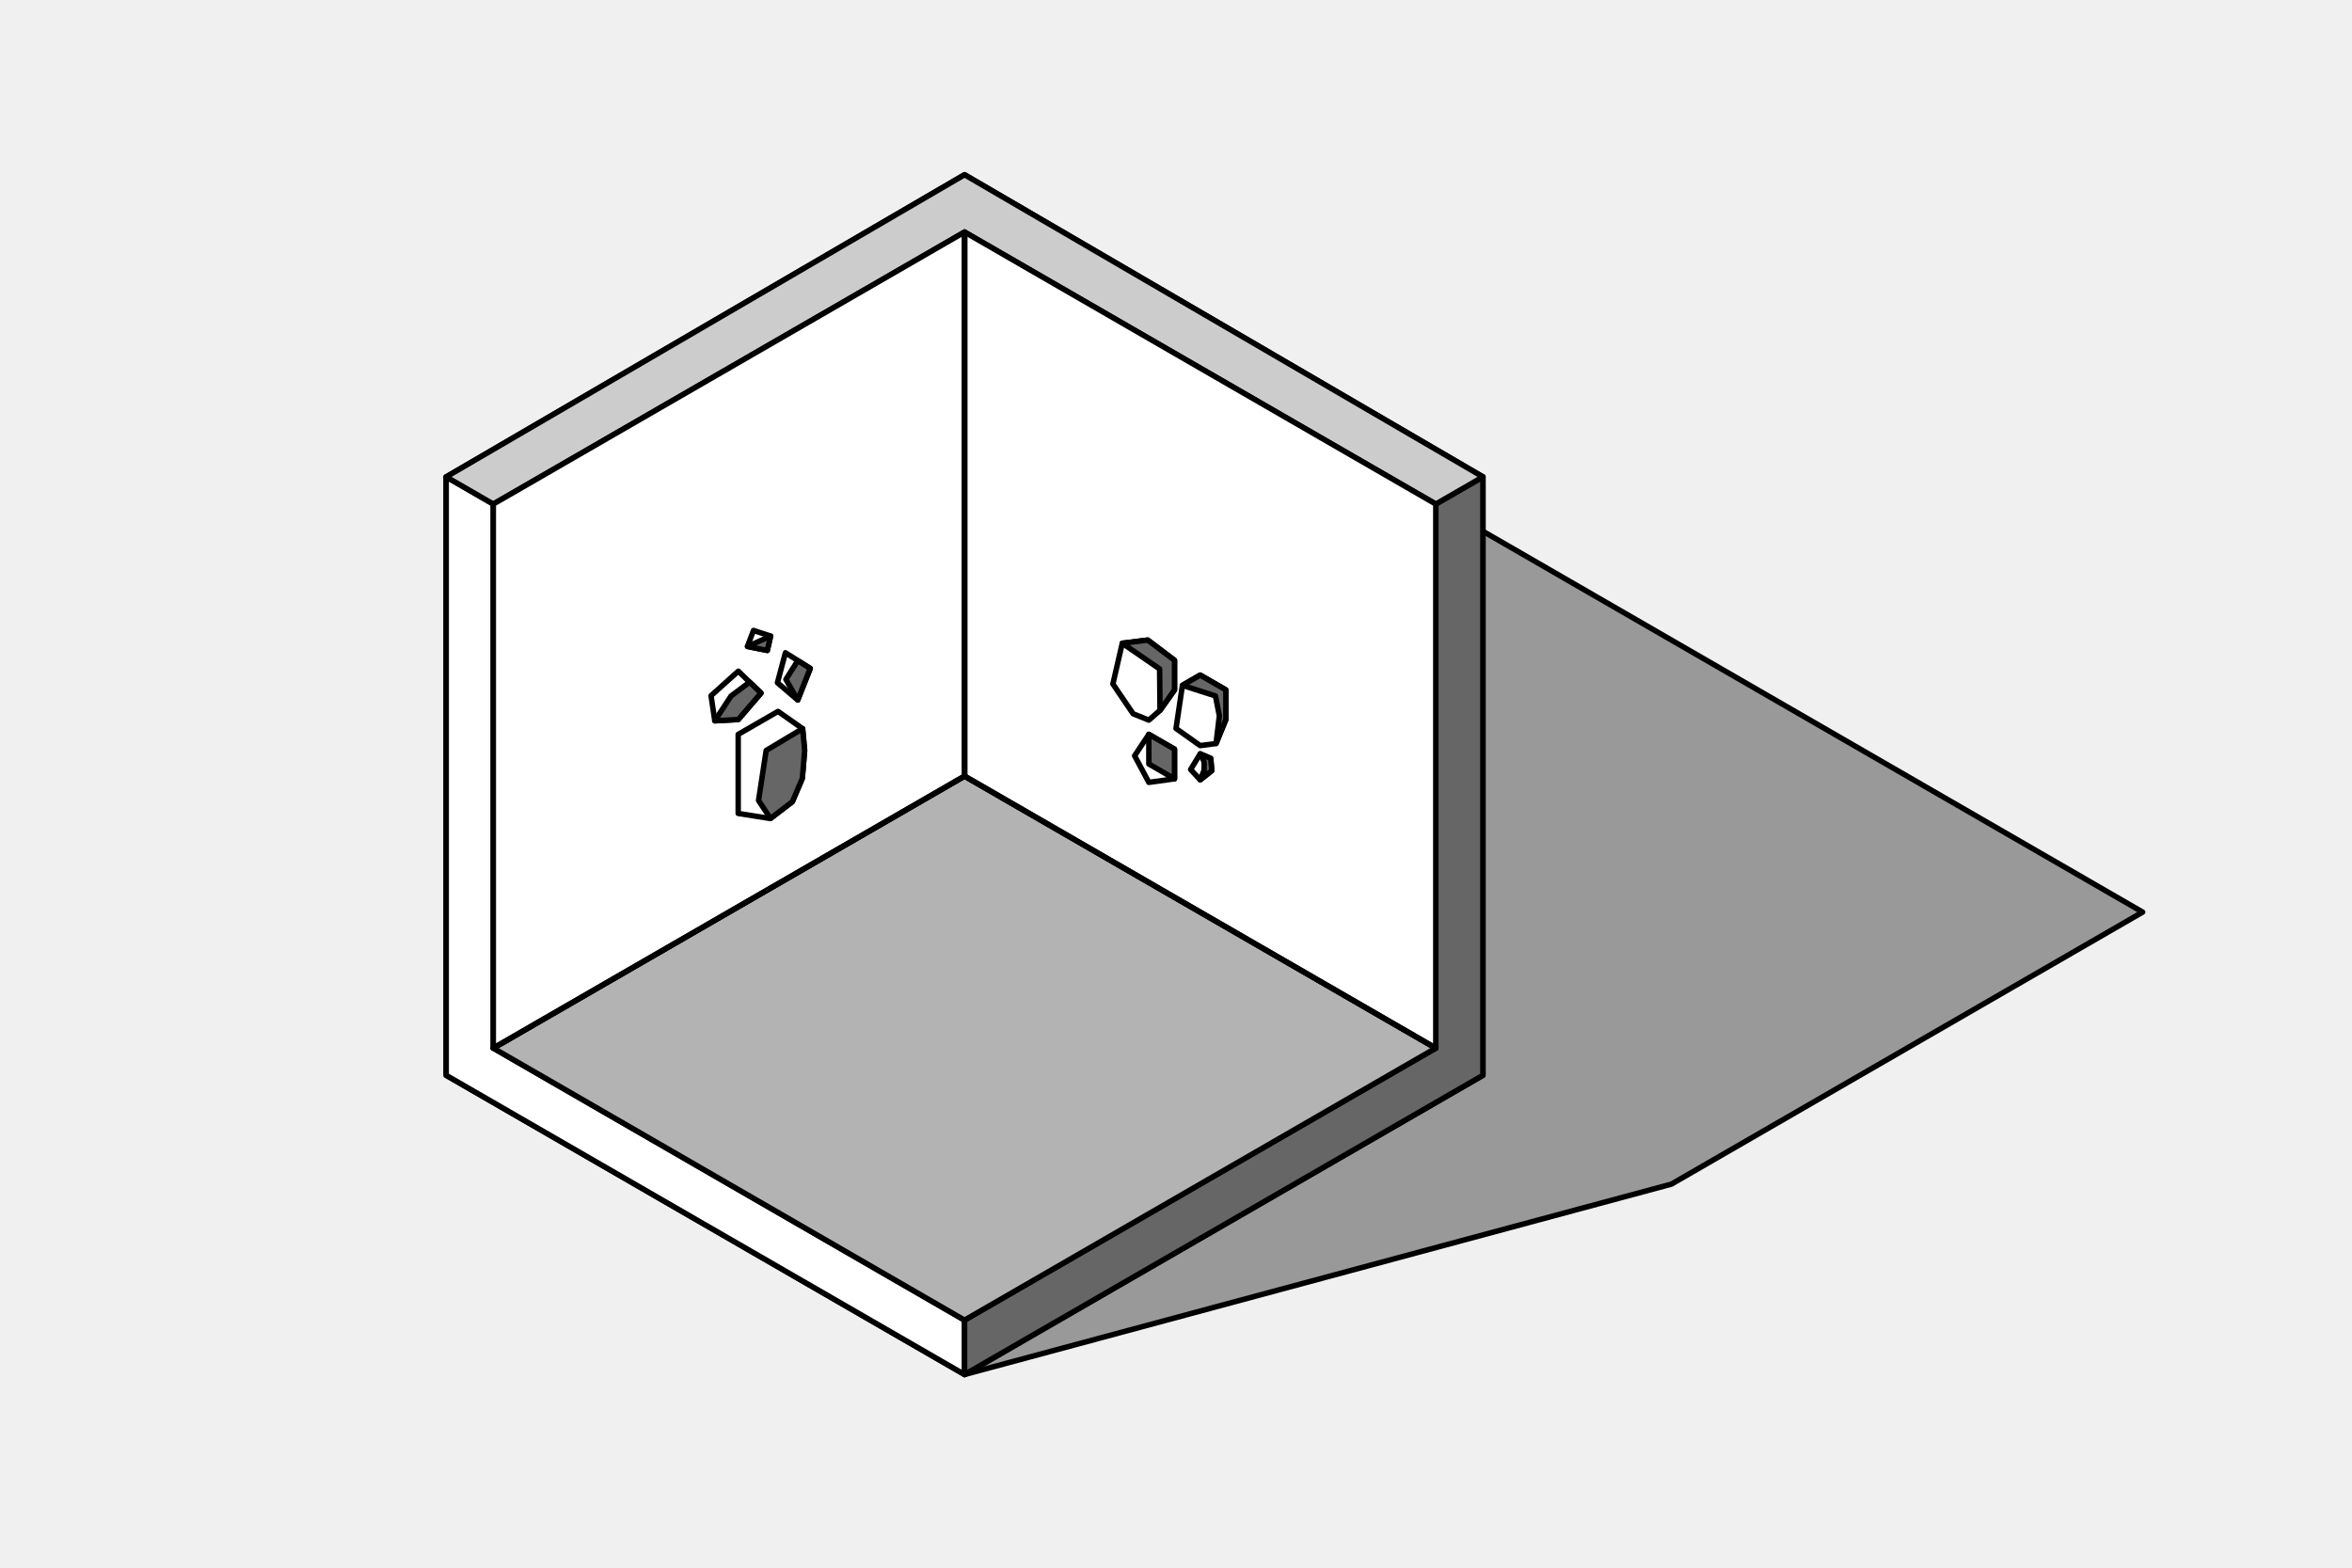
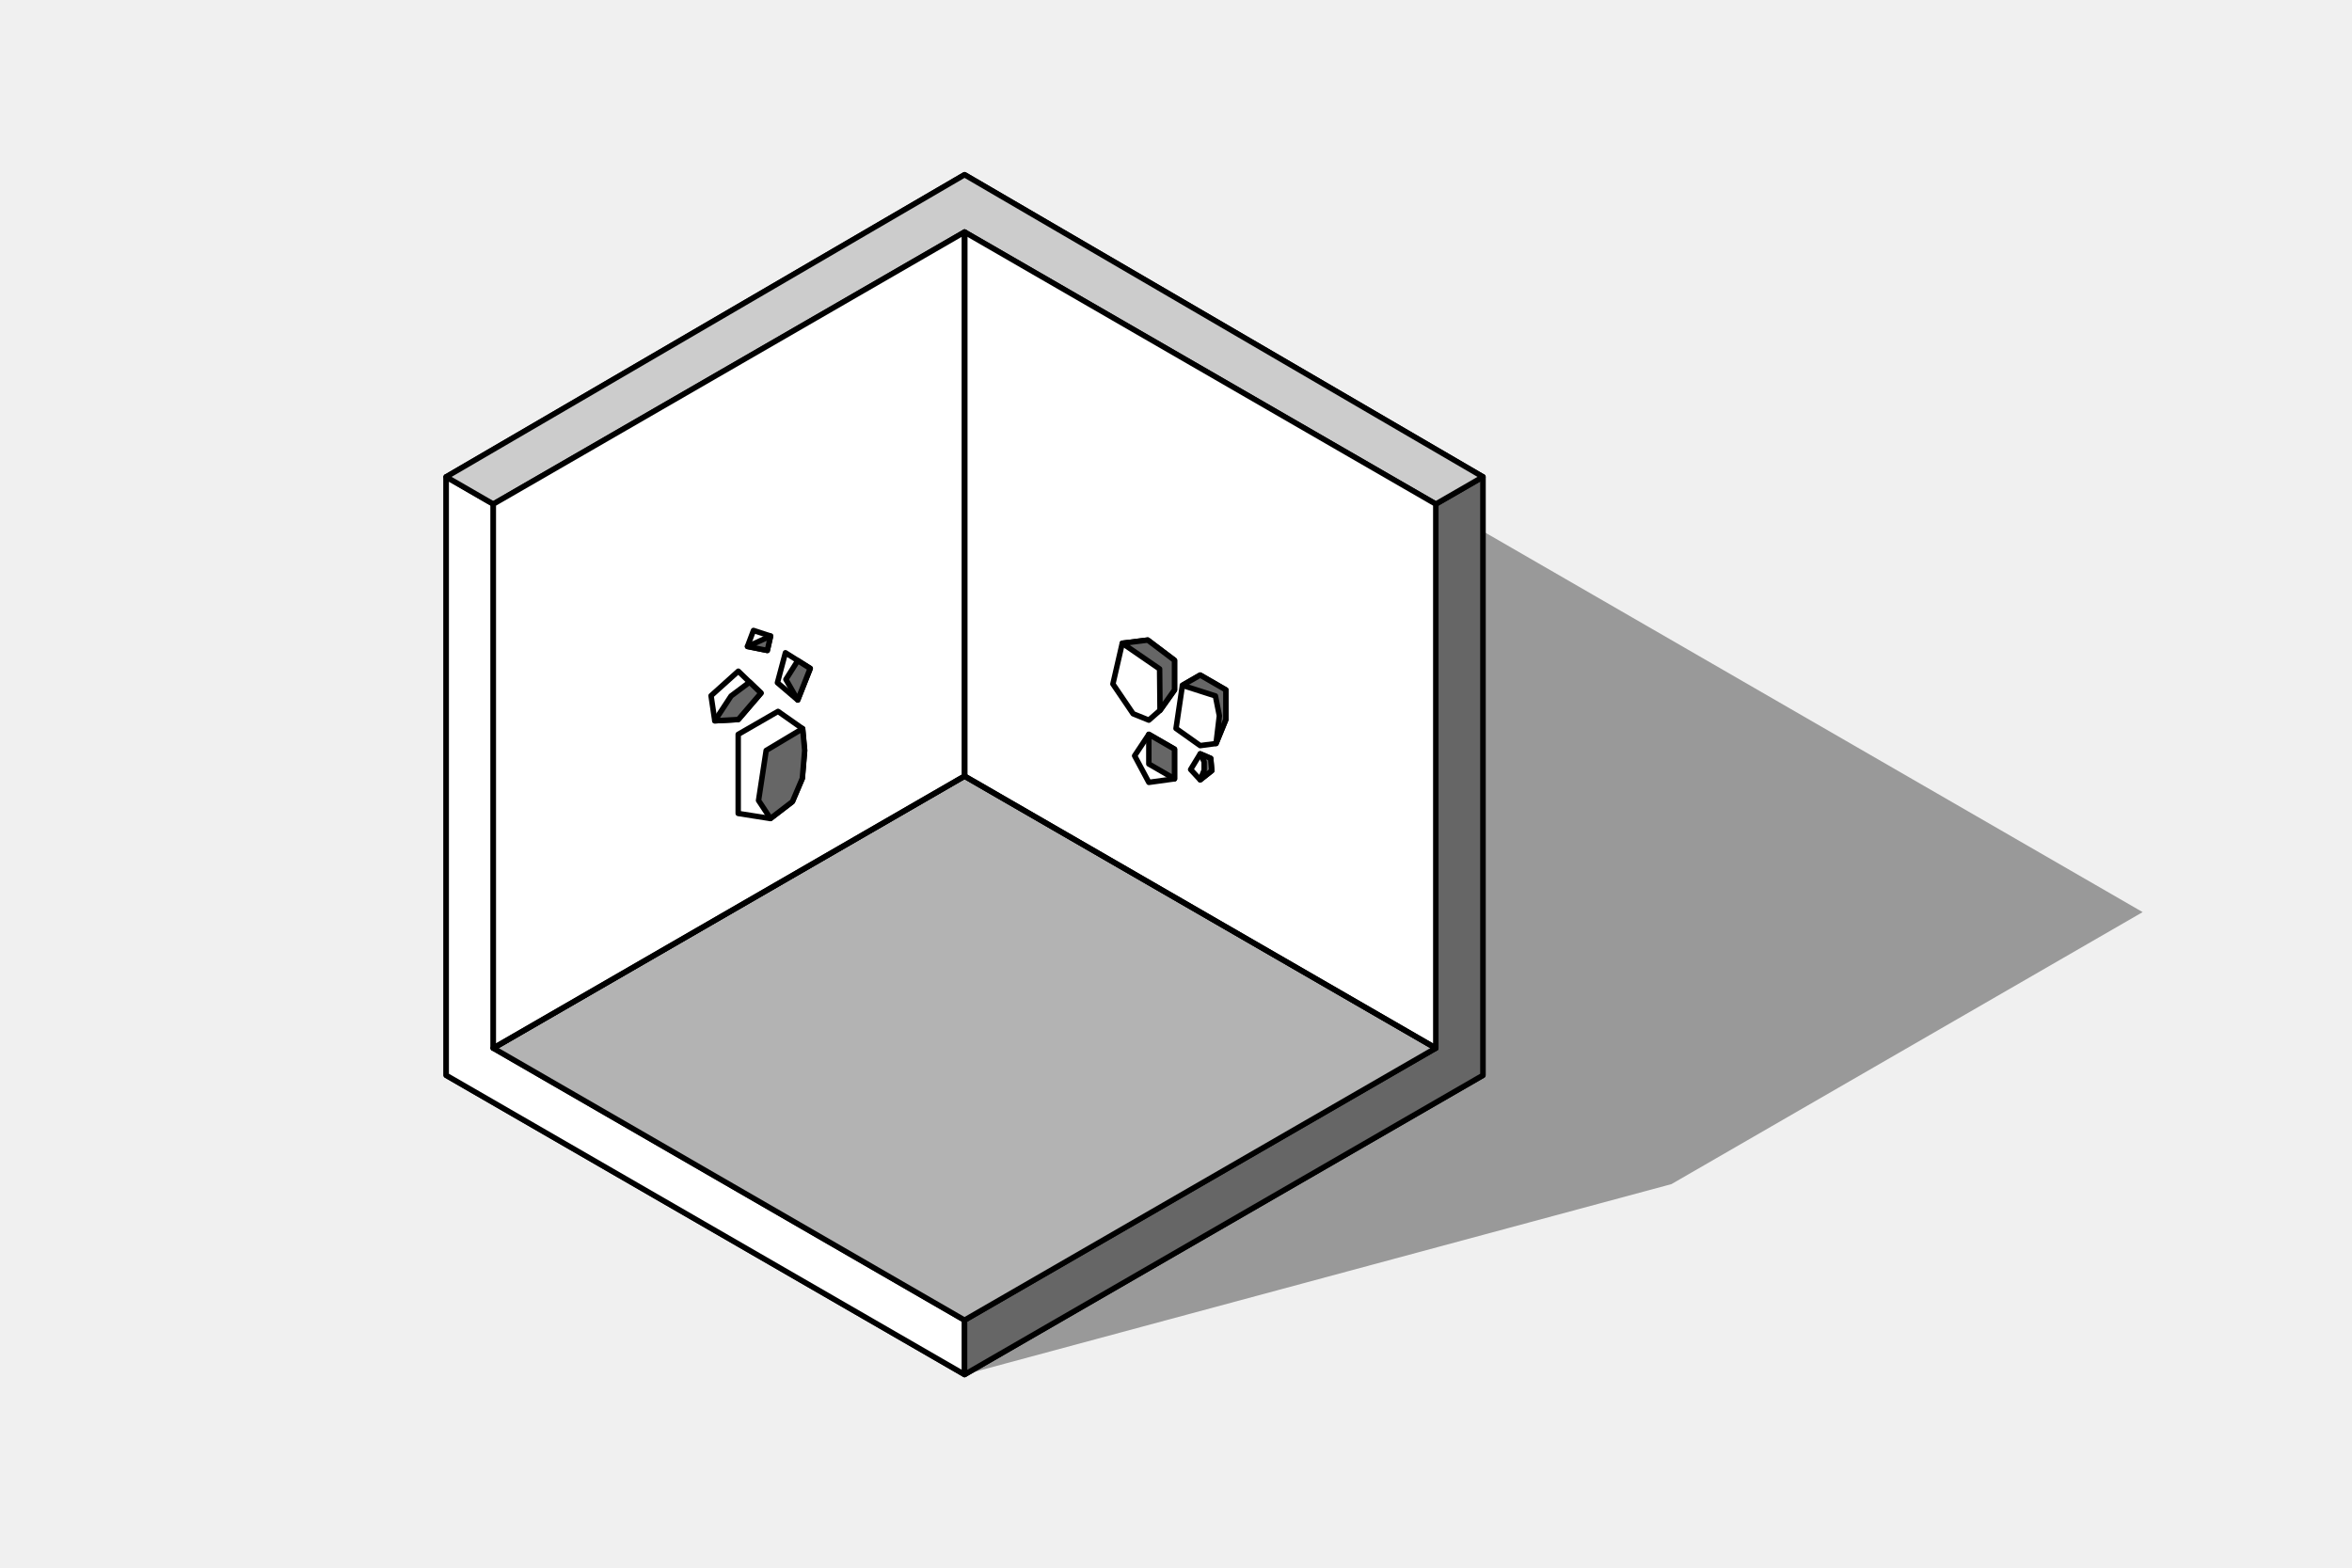
<svg xmlns="http://www.w3.org/2000/svg" width="300" height="200" viewBox="0 0 79.375 52.917" version="1.1" id="svg1">
  <defs id="defs1" />
-   <path style="fill:#999999;fill-opacity:1;stroke:#000000;stroke-width:0.184;stroke-linecap:round;stroke-linejoin:round;stroke-dasharray:none;stroke-opacity:1;paint-order:normal" d="M 32.552,46.397 56.407,39.97 72.31,30.788 50.046,17.933 Z" id="path42" />
+   <path style="fill:#999999;fill-opacity:1;stroke:none;stroke-width:0.184;stroke-linecap:round;stroke-linejoin:round;stroke-dasharray:none;stroke-opacity:1;paint-order:normal" d="M 32.552,46.397 56.407,39.97 72.31,30.788 50.046,17.933 Z" id="path42" />
  <path style="fill:none;stroke:#000000;stroke-width:0.184;stroke-linecap:round;stroke-linejoin:round;stroke-dasharray:none;paint-order:normal" d="M 32.552,44.561 16.648,35.379 V 17.015 L 32.552,7.833 48.455,17.015 v 18.364 z" id="path35" />
  <path style="fill:none;stroke:#000000;stroke-width:0.184;stroke-linecap:round;stroke-linejoin:round;stroke-dasharray:none;paint-order:normal" d="M 32.552,46.397 50.046,36.297 V 16.097 L 32.552,5.898 15.058,16.097 v 20.2 z" id="path36" />
  <path style="fill:#ffffff;fill-opacity:1;stroke:#000000;stroke-width:0.184;stroke-linecap:round;stroke-linejoin:round;stroke-dasharray:none;stroke-opacity:1;paint-order:normal" d="M 16.648,17.015 15.058,16.097 V 36.297 L 32.552,46.397 V 44.561 L 16.648,35.379 Z" id="path39" />
  <path style="fill:#666666;fill-opacity:1;stroke:#000000;stroke-width:0.184;stroke-linecap:round;stroke-linejoin:round;stroke-dasharray:none;stroke-opacity:1;paint-order:normal" d="M 32.552,46.397 V 44.561 L 48.455,35.379 V 17.015 l 1.59,-0.918 v 20.2 z" id="path40" />
  <path style="fill:#cccccc;fill-opacity:1;stroke:#000000;stroke-width:0.184;stroke-linecap:round;stroke-linejoin:round;stroke-dasharray:none;stroke-opacity:1;paint-order:normal" d="M 16.648,17.015 15.058,16.097 32.552,5.898 50.046,16.097 48.455,17.015 32.552,7.833 Z" id="path41" />
  <path style="fill:#b3b3b3;stroke:#000000;stroke-width:0.184;stroke-linecap:round;stroke-linejoin:round;paint-order:normal" d="m 16.648,35.379 15.903,-9.182 15.903,9.182 -15.903,9.182 z" id="path1" />
  <path style="fill:#ffffff;stroke:#000000;stroke-width:0.184;stroke-linecap:round;stroke-linejoin:round;paint-order:normal" d="M 32.552,7.833 V 26.197 l 15.903,9.182 V 17.015 Z" id="path2" />
  <path style="fill:#ffffff;stroke:#000000;stroke-width:0.184;stroke-linecap:round;stroke-linejoin:round;paint-order:normal" d="M 32.552,26.197 16.648,35.379 V 17.015 L 32.552,7.833 Z" id="path3" />
  <path style="fill:none;stroke:#000000;stroke-width:0.184;stroke-linecap:round;stroke-linejoin:round;stroke-dasharray:none;paint-order:normal" d="m 32.552,26.197 15.903,9.182" id="path38" />
  <path style="fill:none;stroke:#000000;stroke-width:0.184;stroke-linecap:round;stroke-linejoin:round;stroke-dasharray:none;paint-order:normal" d="M 32.552,7.833 V 26.197 l -15.903,9.182" id="path37" />
  <g id="g12" transform="matrix(1.836364,0,0,1.836364,-59.27757,-50.50302)" style="stroke-width:0.1;stroke-dasharray:none">
    <path style="fill:#ffffff;stroke:#000000;stroke-width:0.1;stroke-linecap:round;stroke-linejoin:round;stroke-dasharray:none;stroke-opacity:1;paint-order:normal" d="m 45.847,41 0.731,-0.422 0.451,0.317 0.037,0.401 -0.043,0.513 -0.182,0.428 -0.404,0.31 -0.591,-0.093 V 41" id="path5" />
    <path style="fill:#ffffff;stroke:#000000;stroke-width:0.1;stroke-linecap:round;stroke-linejoin:round;stroke-dasharray:none;stroke-opacity:1;paint-order:normal" d="m 45.416,40.751 -0.069,-0.461 0.501,-0.451 0.417,0.403 -0.417,0.486 z" id="path6" />
    <path style="fill:#ffffff;stroke:#000000;stroke-width:0.1;stroke-linecap:round;stroke-linejoin:round;stroke-dasharray:none;stroke-opacity:1;paint-order:normal" d="M 46.94,40.369 46.567,40.051 46.714,39.5 l 0.457,0.288 z" id="path7" />
    <path style="fill:#ffffff;stroke:#000000;stroke-width:0.1;stroke-linecap:round;stroke-linejoin:round;stroke-dasharray:none;stroke-opacity:1;paint-order:normal" d="m 46.442,39.193 -0.315,-0.103 -0.11,0.292 0.364,0.075 z" id="path8" />
    <path style="fill:#666666;stroke:#000000;stroke-width:0.1;stroke-linecap:round;stroke-linejoin:round;stroke-dasharray:none;stroke-opacity:1;paint-order:normal" d="m 47.03,40.895 -0.67,0.401 -0.14,0.919 0.219,0.332 0.404,-0.31 0.182,-0.428 0.043,-0.513 -0.037,-0.401" id="path9" />
    <path style="fill:#666666;stroke:#000000;stroke-width:0.1;stroke-linecap:round;stroke-linejoin:round;stroke-dasharray:none;stroke-opacity:1;paint-order:normal" d="m 45.416,40.751 0.299,-0.456 0.341,-0.255 0.209,0.201 -0.417,0.486 -0.432,0.024" id="path10" />
    <path style="fill:#666666;stroke:#000000;stroke-width:0.1;stroke-linecap:round;stroke-linejoin:round;stroke-dasharray:none;stroke-opacity:1;paint-order:normal" d="m 46.94,40.369 -0.217,-0.379 0.218,-0.345 0.228,0.144 z" id="path11" />
    <path style="fill:#666666;stroke:#000000;stroke-width:0.1;stroke-linecap:round;stroke-linejoin:round;stroke-dasharray:none;stroke-opacity:1;paint-order:normal" d="m 46.017,39.386 0.424,-0.193 -0.06,0.265 z" id="path12" />
  </g>
  <g id="g1" style="stroke-width:0.184;stroke-dasharray:none">
    <path style="fill:#ffffff;stroke:#000000;stroke-width:0.184;stroke-linecap:round;stroke-linejoin:round;stroke-dasharray:none" d="m 38.771,24.788 -0.48,0.723 0.48,0.898 0.866,-0.12 v -1 l -0.866,-0.5" id="path4" />
    <path style="fill:#ffffff;stroke:#000000;stroke-width:0.184;stroke-linecap:round;stroke-linejoin:round;stroke-dasharray:none" d="m 40.504,25.168 -0.816,-0.579 0.216,-1.455 0.6,-0.346 0.866,0.5 v 1 l -0.331,0.809 z" id="path13" />
    <path style="fill:#ffffff;stroke:#000000;stroke-width:0.184;stroke-linecap:round;stroke-linejoin:round;stroke-dasharray:none" d="m 38.771,24.308 0.377,-0.33 0.489,-0.69 v -1 l -0.903,-0.682 -0.86,0.107 -0.316,1.375 0.682,1.005 z" id="path14" />
    <path style="fill:#ffffff;stroke:#000000;stroke-width:0.184;stroke-linecap:round;stroke-linejoin:round;stroke-dasharray:none" d="m 40.504,26.323 0.391,-0.309 -0.036,-0.415 -0.355,-0.153 -0.322,0.528 z" id="path15" />
    <path style="fill:#666666;stroke:#000000;stroke-width:0.184;stroke-linecap:round;stroke-linejoin:round;stroke-dasharray:none" d="m 38.771,24.788 v 1 l 0.866,0.5 v -1 z" id="path16" />
    <path style="fill:#666666;stroke:#000000;stroke-width:0.184;stroke-linecap:round;stroke-linejoin:round;stroke-dasharray:none" d="m 39.904,23.134 1.114,0.357 0.133,0.67 -0.112,0.935 0.331,-0.809 v -1 l -0.866,-0.5 -0.6,0.346" id="path17" />
    <path style="fill:#666666;stroke:#000000;stroke-width:0.184;stroke-linecap:round;stroke-linejoin:round;stroke-dasharray:none" d="m 40.504,25.446 0.133,0.268 v 0.281 l -0.133,0.328 0.391,-0.309 -0.036,-0.415 -0.355,-0.153" id="path18" />
    <path style="fill:#666666;stroke:#000000;stroke-width:0.184;stroke-linecap:round;stroke-linejoin:round;stroke-dasharray:none" d="m 37.875,21.713 1.259,0.866 0.014,1.399 0.489,-0.69 v -1 l -0.903,-0.682 -0.86,0.107" id="path19" />
  </g>
</svg>
